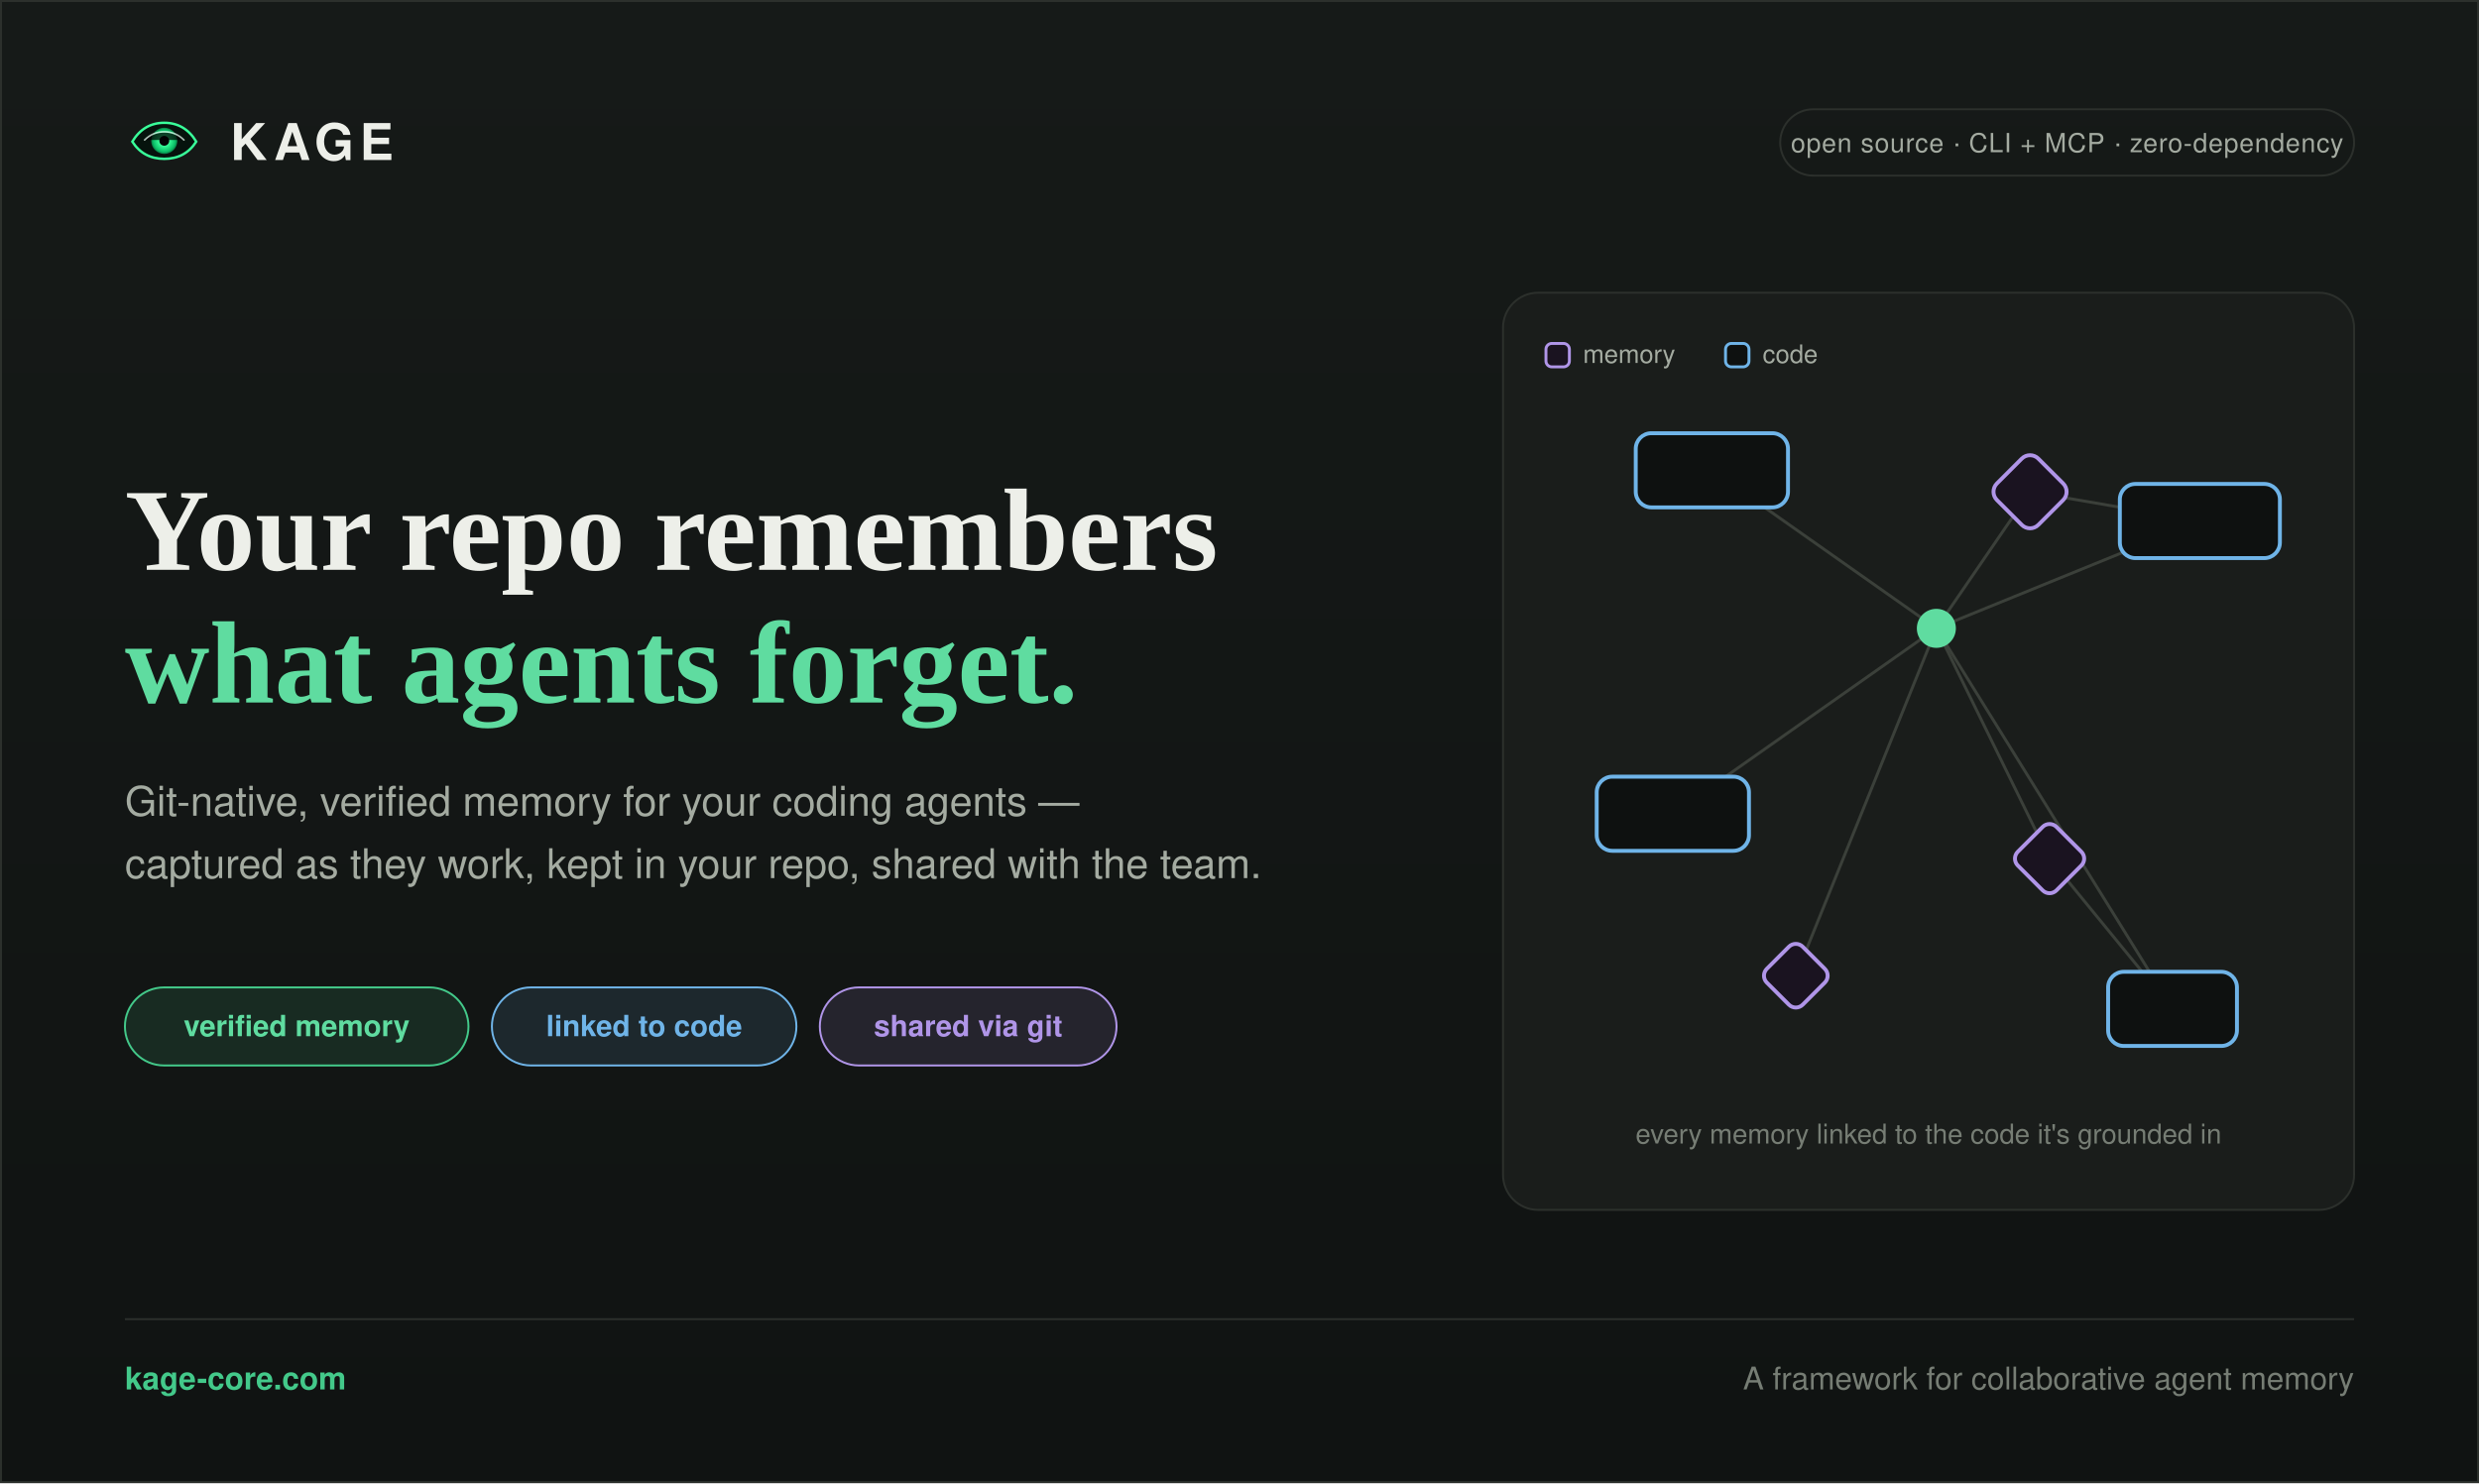
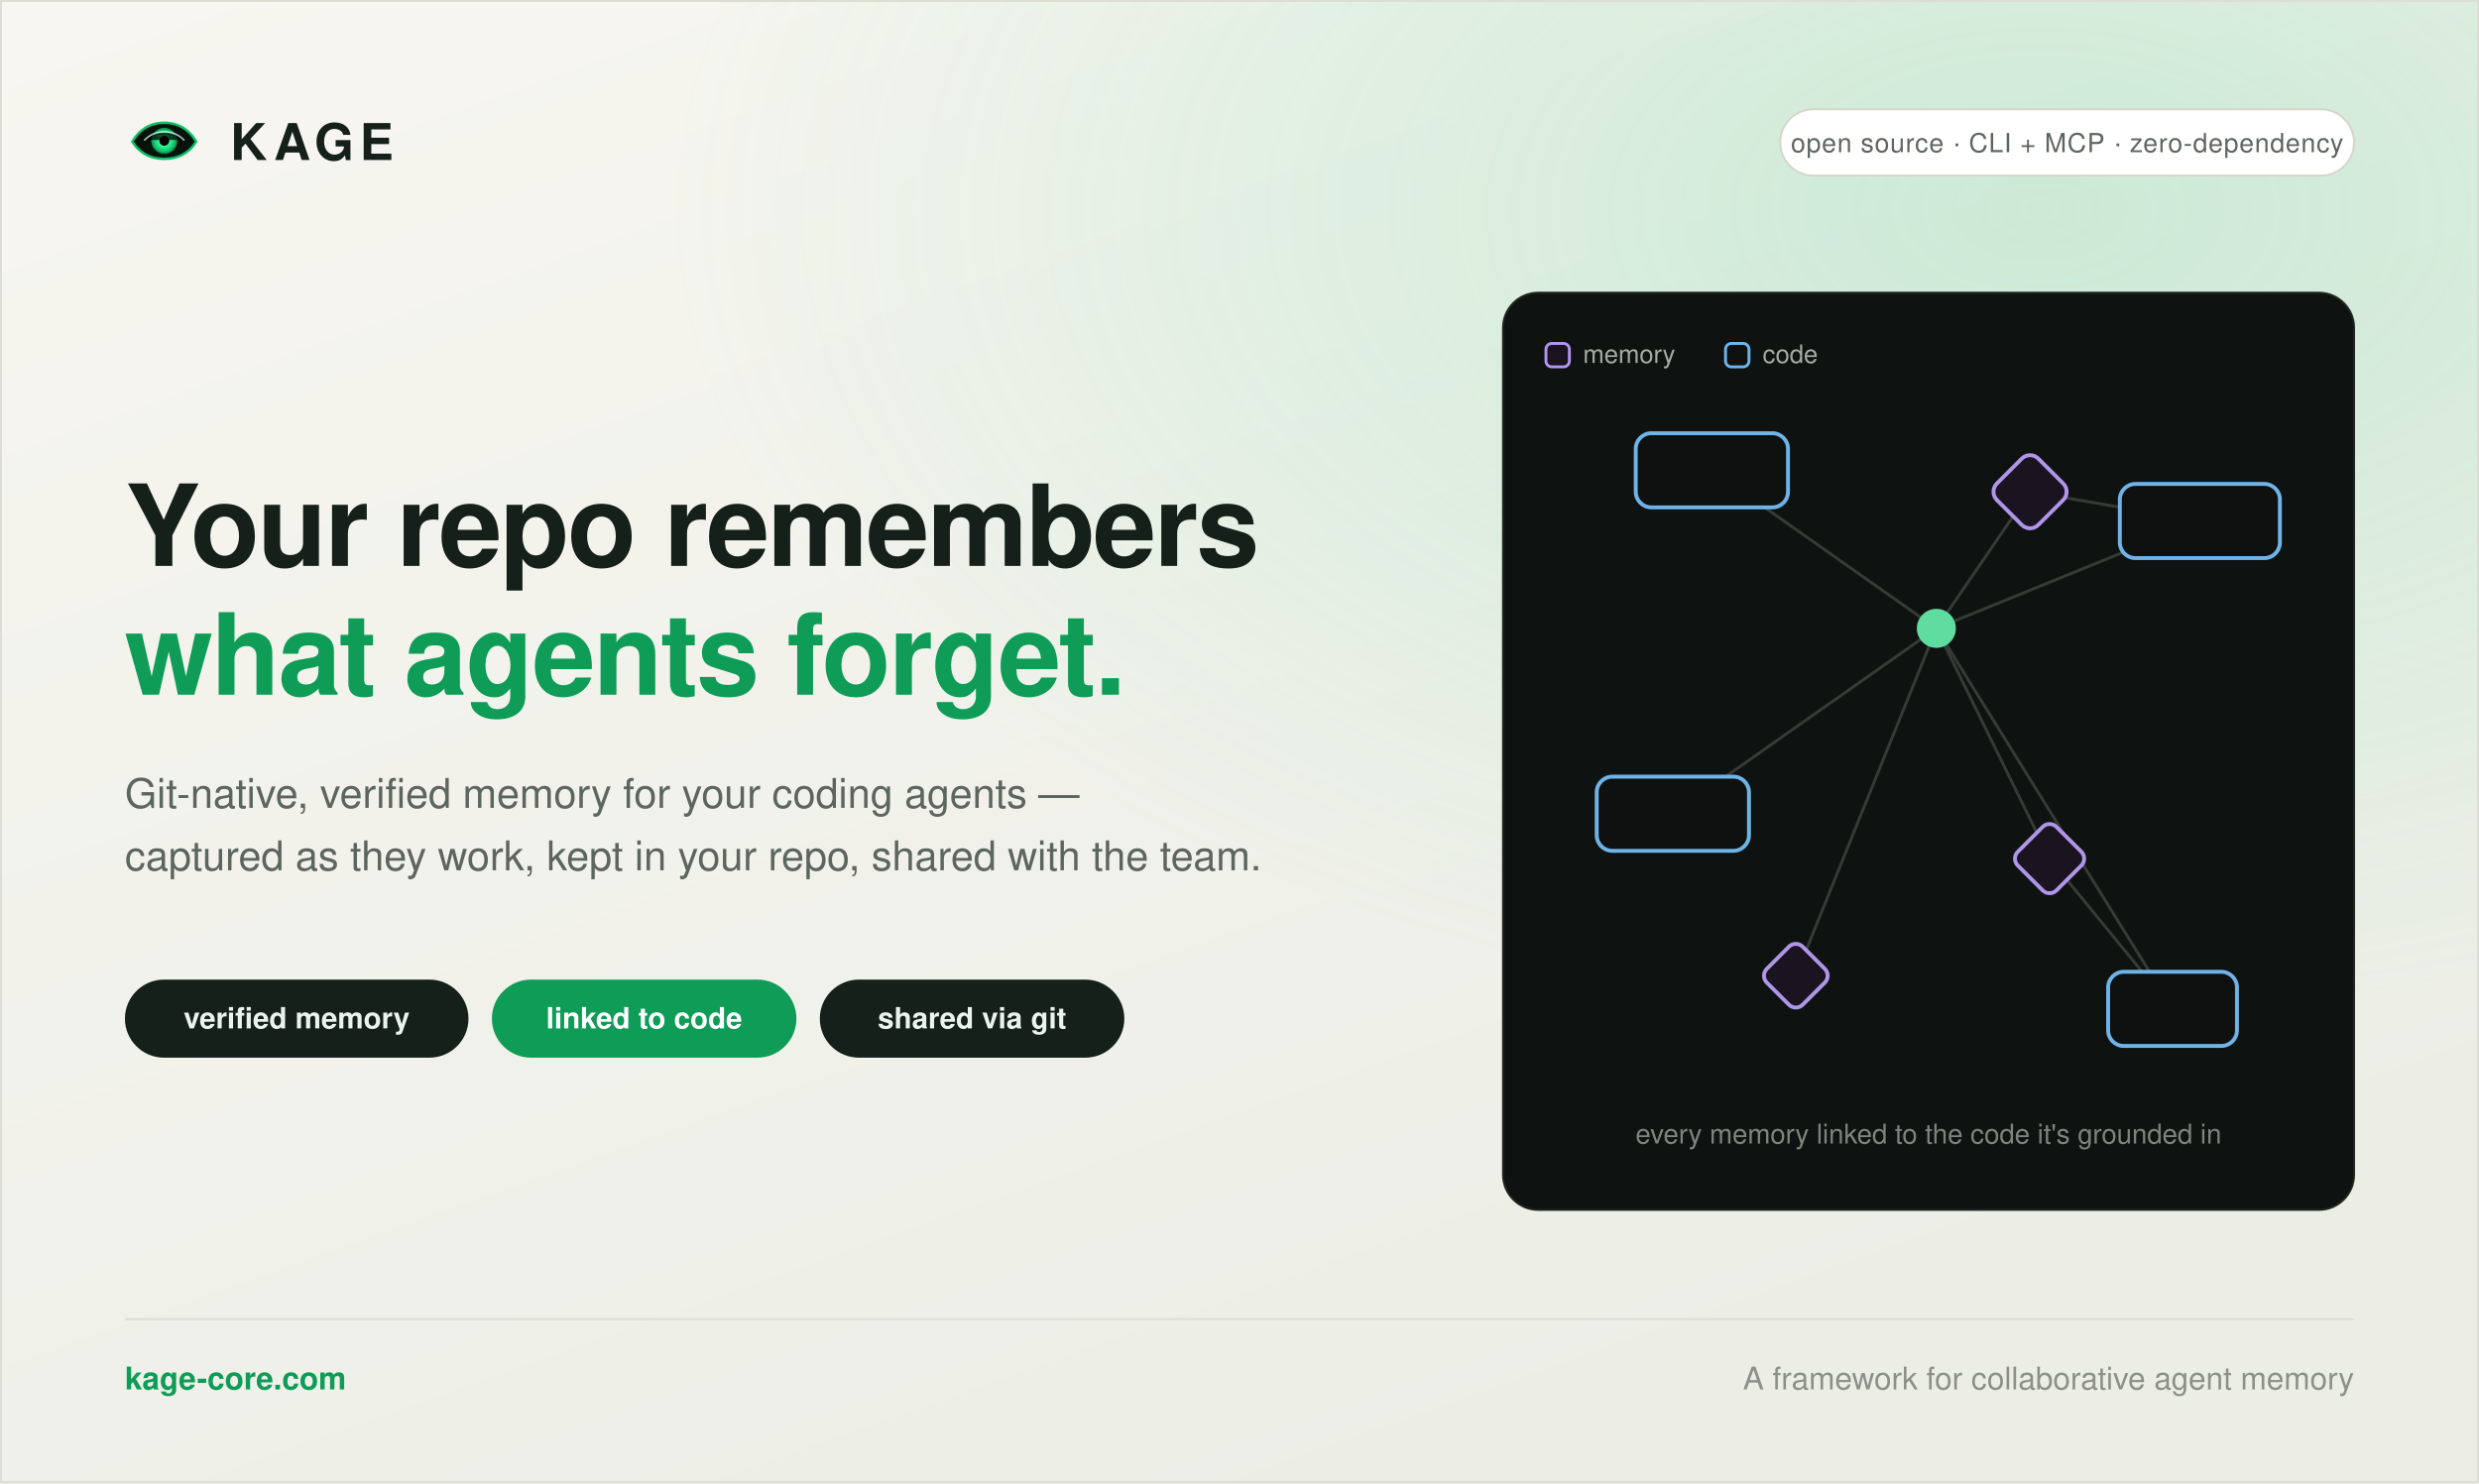
<svg xmlns="http://www.w3.org/2000/svg" width="1270" height="760" viewBox="0 0 1270 760" font-family="-apple-system, BlinkMacSystemFont, 'Segoe UI', Helvetica, Arial, sans-serif">
  <defs>
    <radialGradient id="iris" cx="50%" cy="50%" r="58%">
      <stop offset="0" stop-color="#eafff4" />
      <stop offset="0.32" stop-color="#39ff9a" />
      <stop offset="0.72" stop-color="#0bbf67" />
      <stop offset="1" stop-color="#06351f" />
    </radialGradient>
-     <linearGradient id="bg" x1="0" y1="0" x2="0" y2="1">
-       <stop offset="0" stop-color="#161a18" />
-       <stop offset="1" stop-color="#101312" />
+     <linearGradient id="paper" x1="0" y1="0" x2="0.6" y2="1">
+       <stop offset="0" stop-color="#f7f6f0" />
+       <stop offset="1" stop-color="#eceee6" />
    </linearGradient>
+     <radialGradient id="glow" cx="82%" cy="14%" r="55%">
+       <stop offset="0" stop-color="#43c98a" stop-opacity="0.22" />
+       <stop offset="1" stop-color="#43c98a" stop-opacity="0" />
+     </radialGradient>
  </defs>
-   <rect x="0" y="0" width="1270" height="760" fill="url(#bg)" />
-   <rect x="0.5" y="0.5" width="1269" height="759" fill="none" stroke="#2c302c" stroke-width="1" />
+   <rect x="0" y="0" width="1270" height="760" fill="url(#paper)" />
+   <rect x="0" y="0" width="1270" height="760" fill="url(#glow)" />
+   <rect x="0.5" y="0.5" width="1269" height="759" fill="none" stroke="#dcded3" stroke-width="1" />
  <g transform="translate(64,52) scale(0.42)">
-     <path d="M9 49c9-15 22-23 39-23s30 8 39 23c-9 14-22 21-39 21S18 63 9 49Z" fill="#06130d" stroke="#39ff9a" stroke-width="3" />
+     <path d="M9 49c9-15 22-23 39-23s30 8 39 23c-9 14-22 21-39 21S18 63 9 49Z" fill="#06130d" stroke="#0bbf67" stroke-width="3" />
    <circle cx="48" cy="48" r="16" fill="url(#iris)" />
    <circle cx="48" cy="48" r="6" fill="#020405" />
    <path d="M24 47c7-7 15-10 24-10s17 3 24 10" stroke="#eafff4" stroke-width="2" stroke-linecap="round" opacity=".72" />
  </g>
-   <text x="118" y="82" font-size="26" font-weight="700" letter-spacing="3" fill="#edefe9">KAGE</text>
-   <rect x="912" y="56" width="294" height="34" rx="17" fill="none" stroke="#2c302c" />
-   <text x="1059" y="78" text-anchor="middle" font-size="13.5" letter-spacing="0.4" fill="#a4aba1">open source · CLI + MCP · zero-dependency</text>
-   <text x="64" y="292" font-family="Georgia, 'Times New Roman', serif" font-size="60" font-weight="700" fill="#edefe9">Your repo remembers</text>
-   <text x="64" y="360" font-family="Georgia, 'Times New Roman', serif" font-size="60" font-weight="700" fill="#5fdca0">what agents forget.</text>
-   <text x="64" y="418" font-size="21" fill="#a4aba1">Git-native, verified memory for your coding agents —</text>
-   <text x="64" y="450" font-size="21" fill="#a4aba1">captured as they work, kept in your repo, shared with the team.</text>
+   <text x="118" y="82" font-size="26" font-weight="800" letter-spacing="3" fill="#16201b">KAGE</text>
+   <rect x="912" y="56" width="294" height="34" rx="17" fill="#ffffff" stroke="#d3d5c9" />
+   <text x="1059" y="78" text-anchor="middle" font-size="13.5" letter-spacing="0.4" fill="#5c655e">open source · CLI + MCP · zero-dependency</text>
+   <text x="64" y="290" font-size="58" font-weight="800" letter-spacing="-1" fill="#16201b">Your repo remembers</text>
+   <text x="64" y="356" font-size="58" font-weight="800" letter-spacing="-1" fill="#0e9c57">what agents forget.</text>
+   <text x="64" y="414" font-size="21" fill="#5c655e">Git-native, verified memory for your coding agents —</text>
+   <text x="64" y="446" font-size="21" fill="#5c655e">captured as they work, kept in your repo, shared with the team.</text>
  <g font-size="15" font-weight="600">
-     <rect x="64" y="506" width="176" height="40" rx="20" fill="rgba(67,201,138,0.12)" stroke="#43c98a" />
-     <text x="152" y="531" text-anchor="middle" fill="#5fdca0">verified memory</text>
-     <rect x="252" y="506" width="156" height="40" rx="20" fill="rgba(111,180,232,0.12)" stroke="#6fb4e8" />
-     <text x="330" y="531" text-anchor="middle" fill="#6fb4e8">linked to code</text>
-     <rect x="420" y="506" width="152" height="40" rx="20" fill="rgba(176,149,232,0.12)" stroke="#b095e8" />
-     <text x="496" y="531" text-anchor="middle" fill="#b095e8">shared via git</text>
+     <rect x="64" y="502" width="176" height="40" rx="20" fill="#16201b" />
+     <text x="152" y="527" text-anchor="middle" fill="#eaf3ee">verified memory</text>
+     <rect x="252" y="502" width="156" height="40" rx="20" fill="#0e9c57" />
+     <text x="330" y="527" text-anchor="middle" fill="#ffffff">linked to code</text>
+     <rect x="420" y="502" width="156" height="40" rx="20" fill="#16201b" />
+     <text x="498" y="527" text-anchor="middle" fill="#eaf3ee">shared via git</text>
  </g>
  <g>
-     <rect x="770" y="150" width="436" height="470" rx="18" fill="#1a1d1b" stroke="#2c302c" />
+     <rect x="770" y="150" width="436" height="470" rx="18" fill="#0e1311" stroke="#20251f" />
    <g font-size="13" fill="#a4aba1">
      <rect x="792" y="176" width="12" height="12" rx="3" fill="#1a1320" stroke="#b095e8" stroke-width="1.5" />
      <text x="811" y="186">memory</text>
      <rect x="884" y="176" width="12" height="12" rx="3" fill="#0e1110" stroke="#6fb4e8" stroke-width="1.5" />
      <text x="903" y="186">code</text>
    </g>
-     <g stroke="#41463f" stroke-width="1.5" opacity="0.85">
+     <g stroke="#3a3f38" stroke-width="1.5" opacity="0.9">
      <line x1="992" y1="322" x2="877" y2="241" />
      <line x1="992" y1="322" x2="1127" y2="267" />
      <line x1="992" y1="322" x2="857" y2="417" />
      <line x1="992" y1="322" x2="1113" y2="517" />
      <line x1="992" y1="322" x2="1040" y2="252" />
      <line x1="992" y1="322" x2="1050" y2="440" />
      <line x1="992" y1="322" x2="920" y2="500" />
      <line x1="1050" y1="440" x2="1113" y2="517" />
      <line x1="1040" y1="252" x2="1127" y2="267" />
    </g>
    <g fill="#0e1110" stroke="#6fb4e8" stroke-width="2">
      <rect x="838" y="222" width="78" height="38" rx="8" />
      <rect x="1086" y="248" width="82" height="38" rx="8" />
      <rect x="818" y="398" width="78" height="38" rx="8" />
      <rect x="1080" y="498" width="66" height="38" rx="8" />
    </g>
    <g fill="#1a1320" stroke="#b095e8" stroke-width="2">
      <rect x="1025" y="237" width="30" height="30" rx="6" transform="rotate(45 1040 252)" />
      <rect x="1036" y="426" width="28" height="28" rx="5" transform="rotate(45 1050 440)" />
      <rect x="907" y="487" width="26" height="26" rx="5" transform="rotate(45 920 500)" />
    </g>
    <circle cx="992" cy="322" r="10" fill="#5fdca0" />
-     <text x="988" y="586" text-anchor="middle" font-size="14" fill="#767d74">every memory linked to the code it's grounded in</text>
+     <text x="988" y="586" text-anchor="middle" font-size="14" fill="#7d847a">every memory linked to the code it's grounded in</text>
  </g>
-   <line x1="64" y1="676" x2="1206" y2="676" stroke="#2c302c" />
-   <text x="64" y="712" font-size="16" font-weight="600" fill="#43c98a">kage-core.com</text>
-   <text x="1206" y="712" text-anchor="end" font-size="16" fill="#767d74">A framework for collaborative agent memory</text>
+   <line x1="64" y1="676" x2="1206" y2="676" stroke="#dcded3" />
+   <text x="64" y="712" font-size="16" font-weight="700" fill="#0e9c57">kage-core.com</text>
+   <text x="1206" y="712" text-anchor="end" font-size="16" fill="#8a9189">A framework for collaborative agent memory</text>
</svg>
